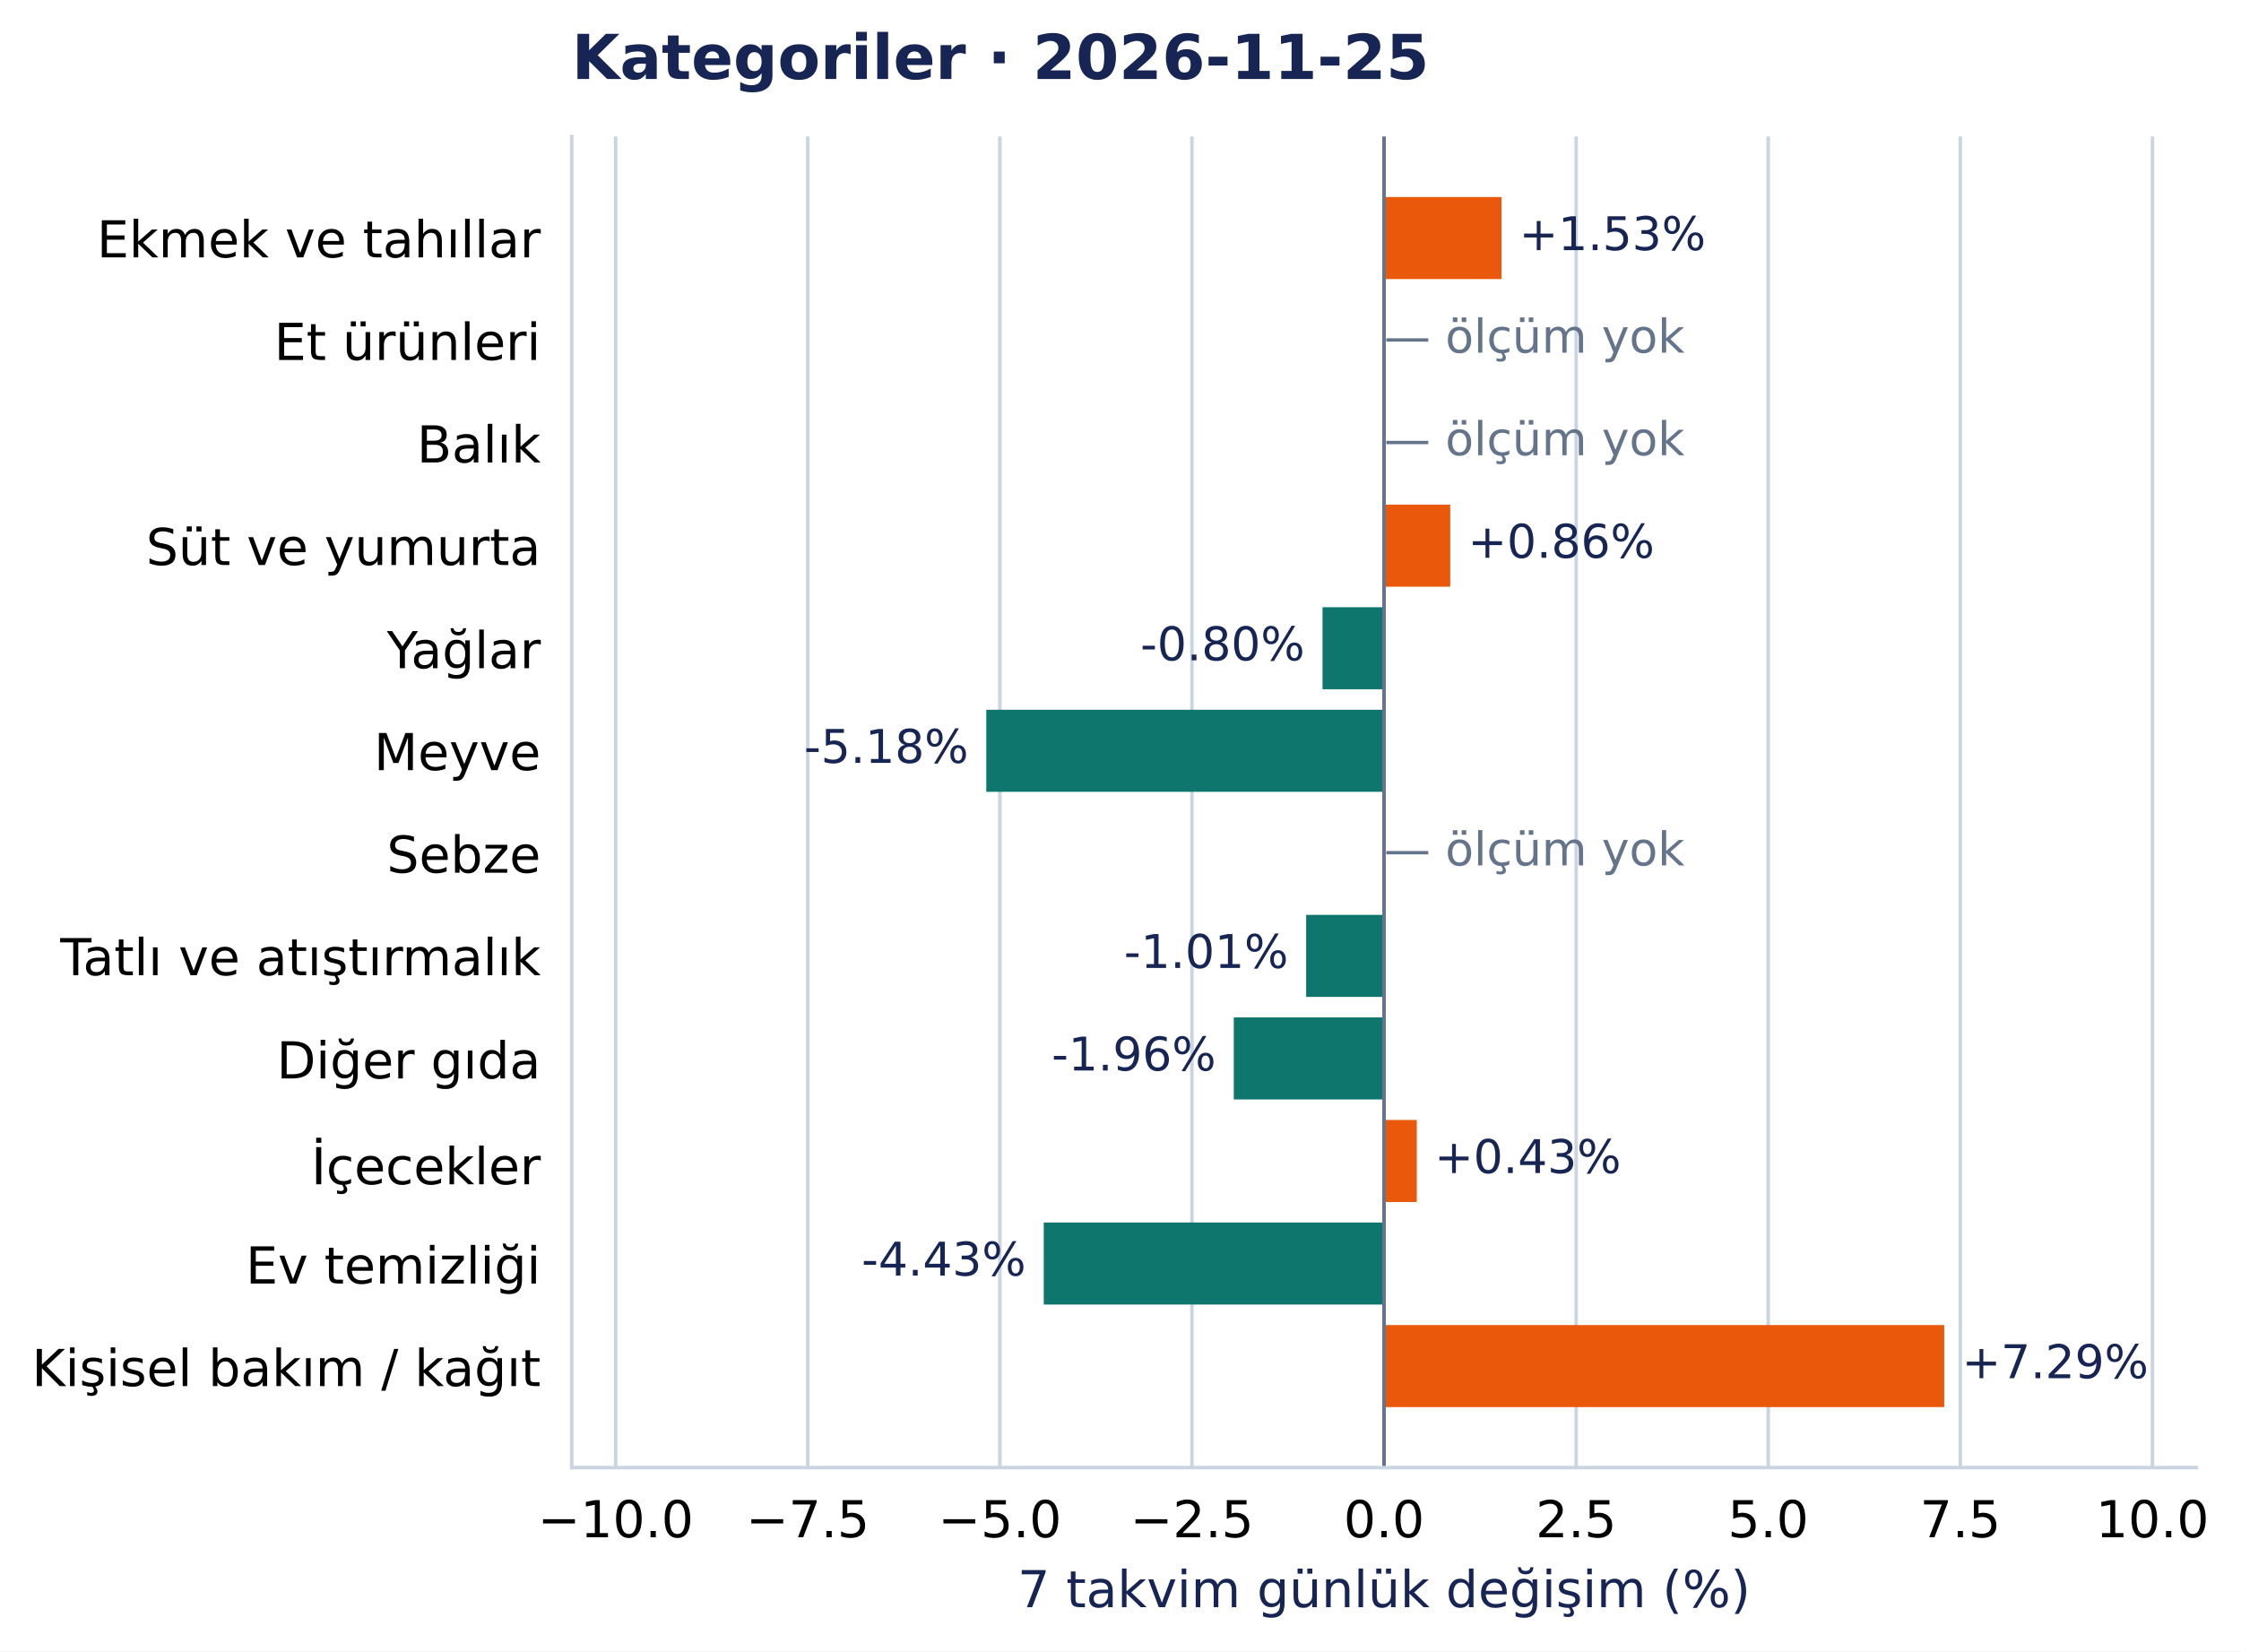
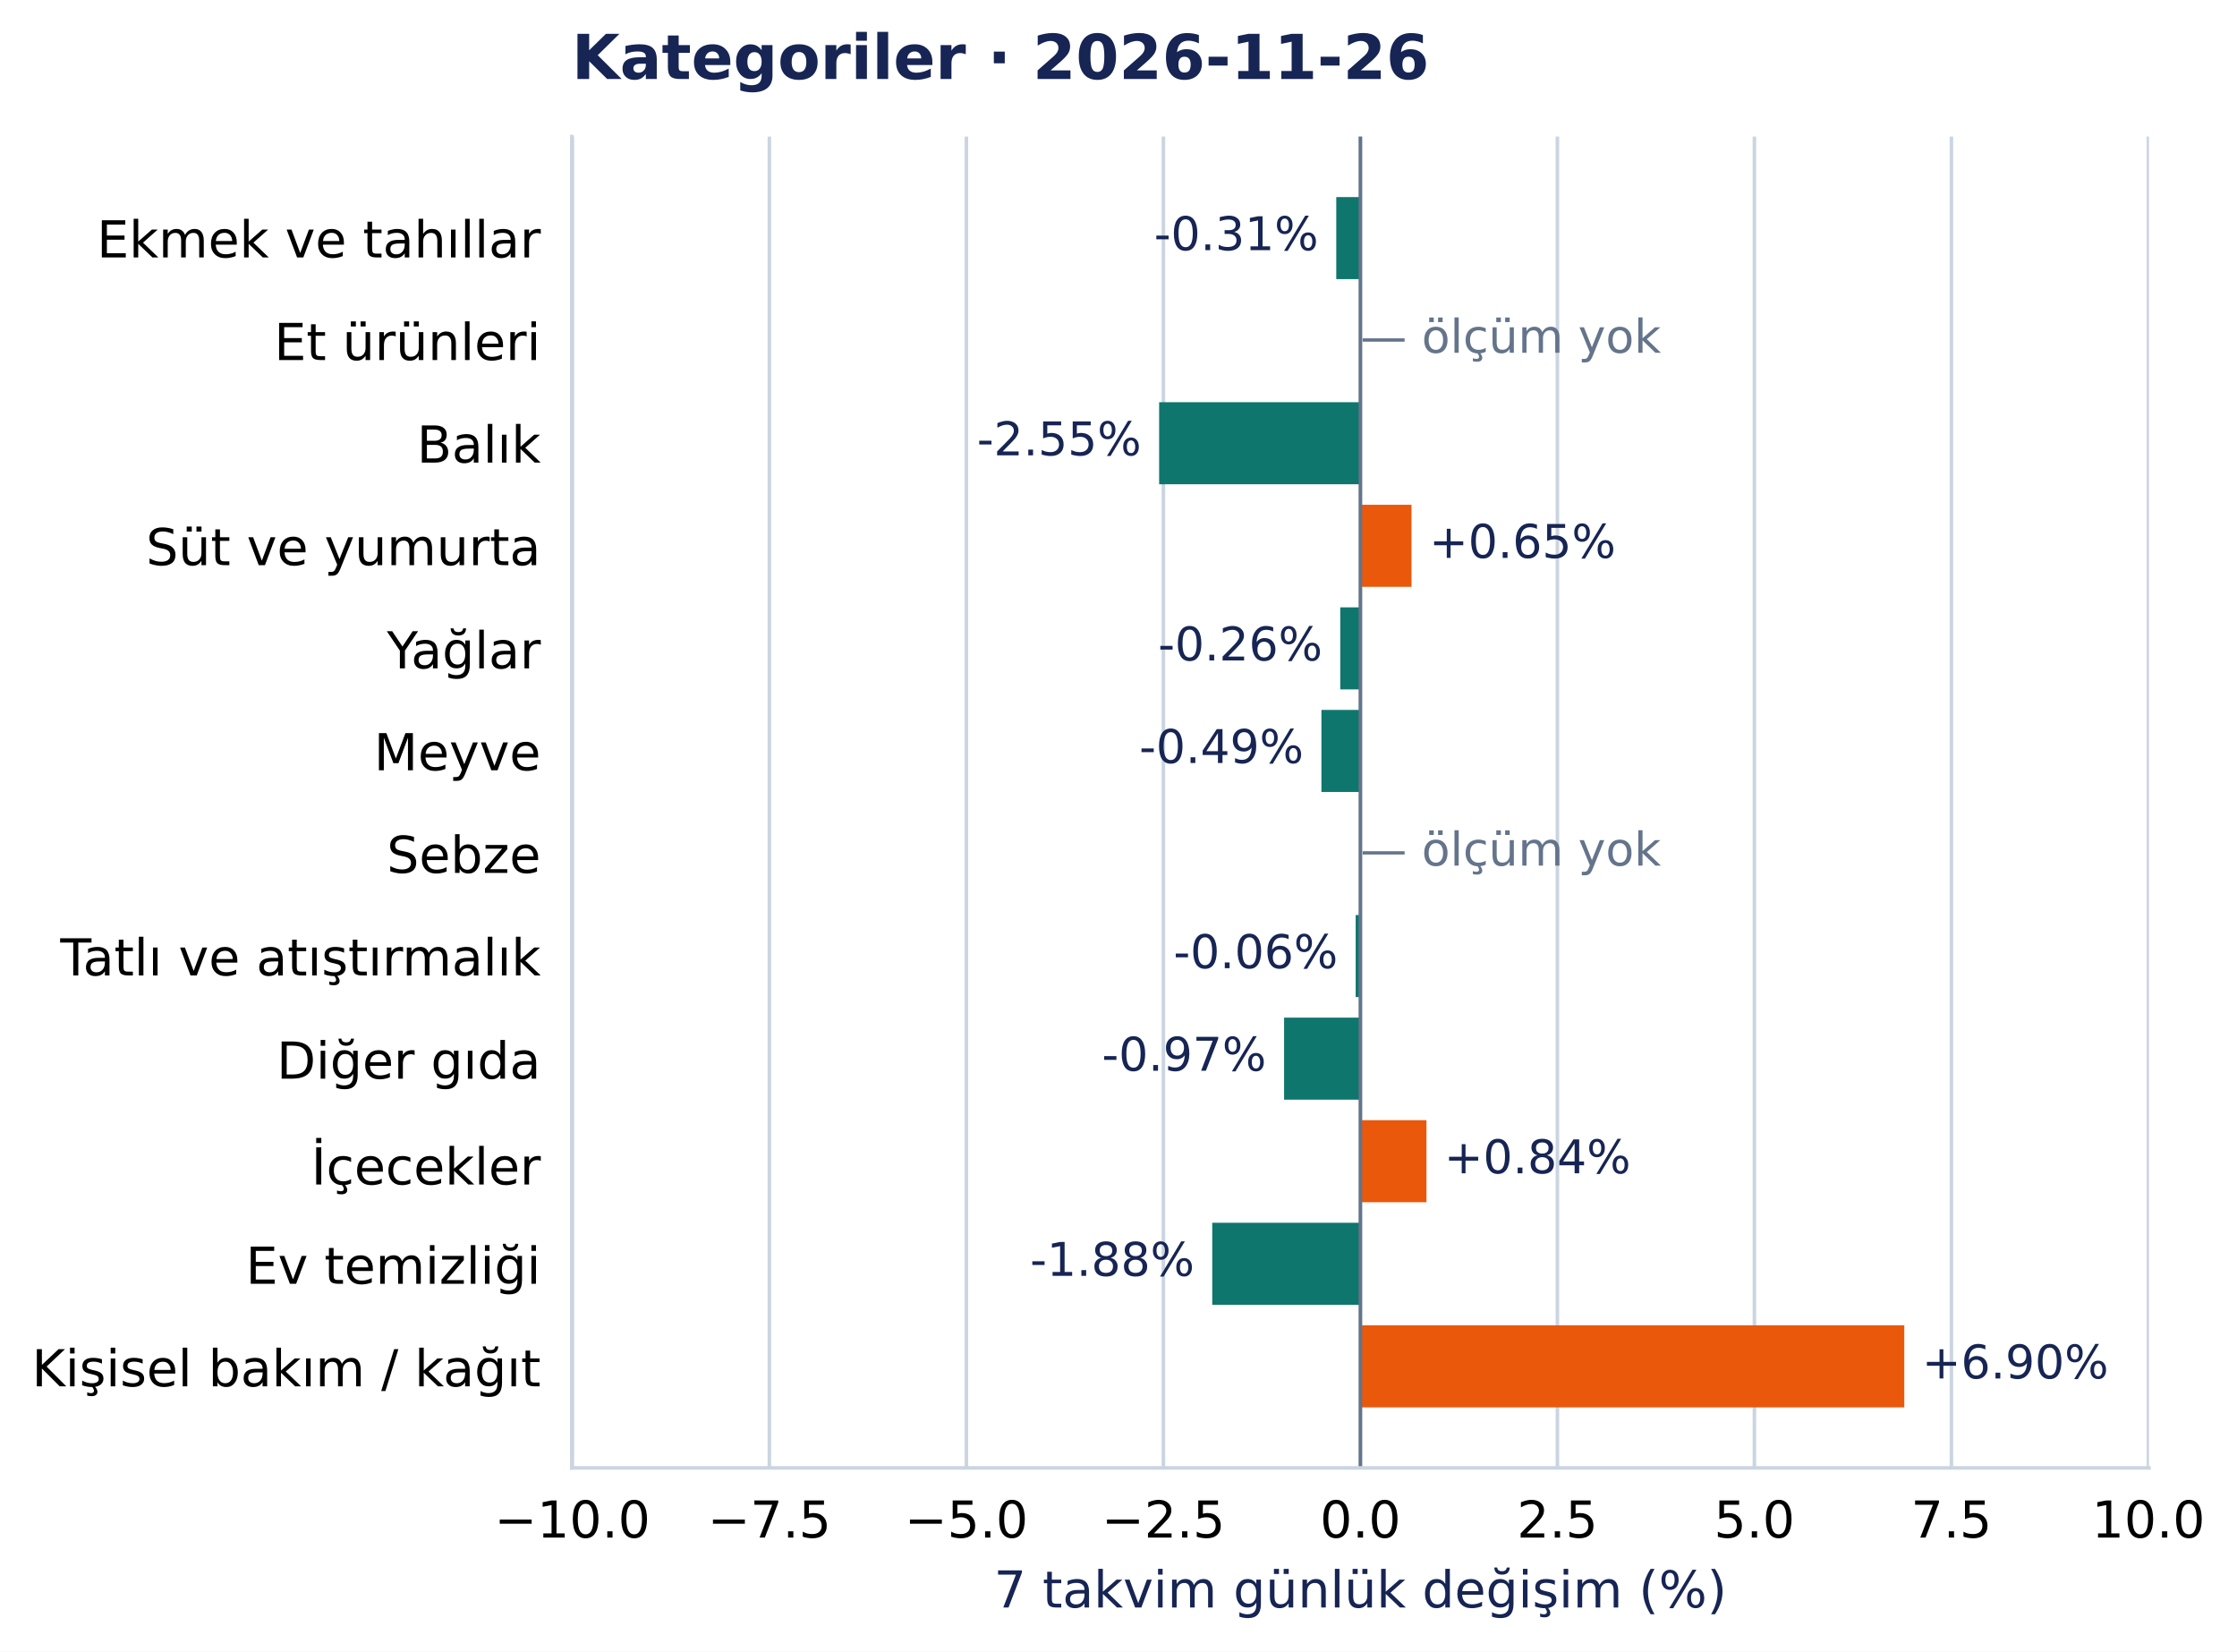
- <svg xmlns="http://www.w3.org/2000/svg" width="506.142pt" height="372.97pt" viewBox="0 0 506.142 372.97" version="1.1">
+ <svg xmlns="http://www.w3.org/2000/svg" width="505.218pt" height="372.97pt" viewBox="0 0 505.218 372.97" version="1.1">
  <defs>
    <style type="text/css">*{stroke-linejoin: round; stroke-linecap: butt}</style>
  </defs>
  <g id="figure_1">
    <g id="patch_1">
-       <path d="M 0 372.97 L 506.142 372.97 L 506.142 0 L 0 0 z " style="fill: #ffffff" />
+       <path d="M 0 372.97 L 505.218 372.97 L 505.218 0 L 0 0 z " style="fill: #ffffff" />
    </g>
    <g id="axes_1">
      <g id="patch_2">
-         <path d="M 129.135 331.478 L 496.051 331.478 L 496.051 30.838 L 129.135 30.838 z " style="fill: #ffffff" />
+         <path d="M 129.135 331.478 L 485.349 331.478 L 485.349 30.838 L 129.135 30.838 z " style="fill: #ffffff" />
      </g>
      <g id="matplotlib.axis_1">
        <g id="xtick_1">
          <g id="line2d_1">
-             <path d="M 139.047 331.478 L 139.047 30.838 " clip-path="url(#p9e0d9ae8ef)" style="fill: none; stroke: #cbd5e1; stroke-width: 0.8; stroke-linecap: square" />
+             <path d="M 129.27 331.478 L 129.27 30.838 " clip-path="url(#ped5dc1d69d)" style="fill: none; stroke: #cbd5e1; stroke-width: 0.8; stroke-linecap: square" />
          </g>
          <g id="line2d_2" />
          <g id="text_1">
-             <text style="font-size: 11.5px; font-family: 'DejaVu Sans', 'Bitstream Vera Sans', 'Computer Modern Sans Serif', 'Lucida Grande', 'Verdana', 'Geneva', 'Lucid', 'Arial', 'Helvetica', 'Avant Garde', sans-serif; text-anchor: middle" x="139.047" y="347.216" transform="rotate(-0 139.0468 347.2157)">−10.0</text>
+             <text style="font-size: 11.5px; font-family: 'DejaVu Sans', 'Bitstream Vera Sans', 'Computer Modern Sans Serif', 'Lucida Grande', 'Verdana', 'Geneva', 'Lucid', 'Arial', 'Helvetica', 'Avant Garde', sans-serif; text-anchor: middle" x="129.27" y="347.216" transform="rotate(-0 129.2696 347.2157)">−10.0</text>
          </g>
        </g>
        <g id="xtick_2">
          <g id="line2d_3">
-             <path d="M 182.433 331.478 L 182.433 30.838 " clip-path="url(#p9e0d9ae8ef)" style="fill: none; stroke: #cbd5e1; stroke-width: 0.8; stroke-linecap: square" />
+             <path d="M 173.763 331.478 L 173.763 30.838 " clip-path="url(#ped5dc1d69d)" style="fill: none; stroke: #cbd5e1; stroke-width: 0.8; stroke-linecap: square" />
          </g>
          <g id="line2d_4" />
          <g id="text_2">
-             <text style="font-size: 11.5px; font-family: 'DejaVu Sans', 'Bitstream Vera Sans', 'Computer Modern Sans Serif', 'Lucida Grande', 'Verdana', 'Geneva', 'Lucid', 'Arial', 'Helvetica', 'Avant Garde', sans-serif; text-anchor: middle" x="182.433" y="347.216" transform="rotate(-0 182.4333 347.2157)">−7.5</text>
+             <text style="font-size: 11.5px; font-family: 'DejaVu Sans', 'Bitstream Vera Sans', 'Computer Modern Sans Serif', 'Lucida Grande', 'Verdana', 'Geneva', 'Lucid', 'Arial', 'Helvetica', 'Avant Garde', sans-serif; text-anchor: middle" x="173.763" y="347.216" transform="rotate(-0 173.7628 347.2157)">−7.5</text>
          </g>
        </g>
        <g id="xtick_3">
          <g id="line2d_5">
-             <path d="M 225.82 331.478 L 225.82 30.838 " clip-path="url(#p9e0d9ae8ef)" style="fill: none; stroke: #cbd5e1; stroke-width: 0.8; stroke-linecap: square" />
+             <path d="M 218.256 331.478 L 218.256 30.838 " clip-path="url(#ped5dc1d69d)" style="fill: none; stroke: #cbd5e1; stroke-width: 0.8; stroke-linecap: square" />
          </g>
          <g id="line2d_6" />
          <g id="text_3">
-             <text style="font-size: 11.5px; font-family: 'DejaVu Sans', 'Bitstream Vera Sans', 'Computer Modern Sans Serif', 'Lucida Grande', 'Verdana', 'Geneva', 'Lucid', 'Arial', 'Helvetica', 'Avant Garde', sans-serif; text-anchor: middle" x="225.82" y="347.216" transform="rotate(-0 225.8199 347.2157)">−5.0</text>
+             <text style="font-size: 11.5px; font-family: 'DejaVu Sans', 'Bitstream Vera Sans', 'Computer Modern Sans Serif', 'Lucida Grande', 'Verdana', 'Geneva', 'Lucid', 'Arial', 'Helvetica', 'Avant Garde', sans-serif; text-anchor: middle" x="218.256" y="347.216" transform="rotate(-0 218.256 347.2157)">−5.0</text>
          </g>
        </g>
        <g id="xtick_4">
          <g id="line2d_7">
-             <path d="M 269.206 331.478 L 269.206 30.838 " clip-path="url(#p9e0d9ae8ef)" style="fill: none; stroke: #cbd5e1; stroke-width: 0.8; stroke-linecap: square" />
+             <path d="M 262.749 331.478 L 262.749 30.838 " clip-path="url(#ped5dc1d69d)" style="fill: none; stroke: #cbd5e1; stroke-width: 0.8; stroke-linecap: square" />
          </g>
          <g id="line2d_8" />
          <g id="text_4">
-             <text style="font-size: 11.5px; font-family: 'DejaVu Sans', 'Bitstream Vera Sans', 'Computer Modern Sans Serif', 'Lucida Grande', 'Verdana', 'Geneva', 'Lucid', 'Arial', 'Helvetica', 'Avant Garde', sans-serif; text-anchor: middle" x="269.206" y="347.216" transform="rotate(-0 269.2064 347.2157)">−2.5</text>
+             <text style="font-size: 11.5px; font-family: 'DejaVu Sans', 'Bitstream Vera Sans', 'Computer Modern Sans Serif', 'Lucida Grande', 'Verdana', 'Geneva', 'Lucid', 'Arial', 'Helvetica', 'Avant Garde', sans-serif; text-anchor: middle" x="262.749" y="347.216" transform="rotate(-0 262.7491 347.2157)">−2.5</text>
          </g>
        </g>
        <g id="xtick_5">
          <g id="line2d_9">
-             <path d="M 312.593 331.478 L 312.593 30.838 " clip-path="url(#p9e0d9ae8ef)" style="fill: none; stroke: #cbd5e1; stroke-width: 0.8; stroke-linecap: square" />
+             <path d="M 307.242 331.478 L 307.242 30.838 " clip-path="url(#ped5dc1d69d)" style="fill: none; stroke: #cbd5e1; stroke-width: 0.8; stroke-linecap: square" />
          </g>
          <g id="line2d_10" />
          <g id="text_5">
-             <text style="font-size: 11.5px; font-family: 'DejaVu Sans', 'Bitstream Vera Sans', 'Computer Modern Sans Serif', 'Lucida Grande', 'Verdana', 'Geneva', 'Lucid', 'Arial', 'Helvetica', 'Avant Garde', sans-serif; text-anchor: middle" x="312.593" y="347.216" transform="rotate(-0 312.5929 347.2157)">0.0</text>
+             <text style="font-size: 11.5px; font-family: 'DejaVu Sans', 'Bitstream Vera Sans', 'Computer Modern Sans Serif', 'Lucida Grande', 'Verdana', 'Geneva', 'Lucid', 'Arial', 'Helvetica', 'Avant Garde', sans-serif; text-anchor: middle" x="307.242" y="347.216" transform="rotate(-0 307.2423 347.2157)">0.0</text>
          </g>
        </g>
        <g id="xtick_6">
          <g id="line2d_11">
-             <path d="M 355.979 331.478 L 355.979 30.838 " clip-path="url(#p9e0d9ae8ef)" style="fill: none; stroke: #cbd5e1; stroke-width: 0.8; stroke-linecap: square" />
+             <path d="M 351.735 331.478 L 351.735 30.838 " clip-path="url(#ped5dc1d69d)" style="fill: none; stroke: #cbd5e1; stroke-width: 0.8; stroke-linecap: square" />
          </g>
          <g id="line2d_12" />
          <g id="text_6">
-             <text style="font-size: 11.5px; font-family: 'DejaVu Sans', 'Bitstream Vera Sans', 'Computer Modern Sans Serif', 'Lucida Grande', 'Verdana', 'Geneva', 'Lucid', 'Arial', 'Helvetica', 'Avant Garde', sans-serif; text-anchor: middle" x="355.979" y="347.216" transform="rotate(-0 355.9795 347.2157)">2.5</text>
+             <text style="font-size: 11.5px; font-family: 'DejaVu Sans', 'Bitstream Vera Sans', 'Computer Modern Sans Serif', 'Lucida Grande', 'Verdana', 'Geneva', 'Lucid', 'Arial', 'Helvetica', 'Avant Garde', sans-serif; text-anchor: middle" x="351.735" y="347.216" transform="rotate(-0 351.7355 347.2157)">2.5</text>
          </g>
        </g>
        <g id="xtick_7">
          <g id="line2d_13">
-             <path d="M 399.366 331.478 L 399.366 30.838 " clip-path="url(#p9e0d9ae8ef)" style="fill: none; stroke: #cbd5e1; stroke-width: 0.8; stroke-linecap: square" />
+             <path d="M 396.229 331.478 L 396.229 30.838 " clip-path="url(#ped5dc1d69d)" style="fill: none; stroke: #cbd5e1; stroke-width: 0.8; stroke-linecap: square" />
          </g>
          <g id="line2d_14" />
          <g id="text_7">
-             <text style="font-size: 11.5px; font-family: 'DejaVu Sans', 'Bitstream Vera Sans', 'Computer Modern Sans Serif', 'Lucida Grande', 'Verdana', 'Geneva', 'Lucid', 'Arial', 'Helvetica', 'Avant Garde', sans-serif; text-anchor: middle" x="399.366" y="347.216" transform="rotate(-0 399.366 347.2157)">5.0</text>
+             <text style="font-size: 11.5px; font-family: 'DejaVu Sans', 'Bitstream Vera Sans', 'Computer Modern Sans Serif', 'Lucida Grande', 'Verdana', 'Geneva', 'Lucid', 'Arial', 'Helvetica', 'Avant Garde', sans-serif; text-anchor: middle" x="396.229" y="347.216" transform="rotate(-0 396.2286 347.2157)">5.0</text>
          </g>
        </g>
        <g id="xtick_8">
          <g id="line2d_15">
-             <path d="M 442.753 331.478 L 442.753 30.838 " clip-path="url(#p9e0d9ae8ef)" style="fill: none; stroke: #cbd5e1; stroke-width: 0.8; stroke-linecap: square" />
+             <path d="M 440.722 331.478 L 440.722 30.838 " clip-path="url(#ped5dc1d69d)" style="fill: none; stroke: #cbd5e1; stroke-width: 0.8; stroke-linecap: square" />
          </g>
          <g id="line2d_16" />
          <g id="text_8">
-             <text style="font-size: 11.5px; font-family: 'DejaVu Sans', 'Bitstream Vera Sans', 'Computer Modern Sans Serif', 'Lucida Grande', 'Verdana', 'Geneva', 'Lucid', 'Arial', 'Helvetica', 'Avant Garde', sans-serif; text-anchor: middle" x="442.753" y="347.216" transform="rotate(-0 442.7525 347.2157)">7.5</text>
+             <text style="font-size: 11.5px; font-family: 'DejaVu Sans', 'Bitstream Vera Sans', 'Computer Modern Sans Serif', 'Lucida Grande', 'Verdana', 'Geneva', 'Lucid', 'Arial', 'Helvetica', 'Avant Garde', sans-serif; text-anchor: middle" x="440.722" y="347.216" transform="rotate(-0 440.7218 347.2157)">7.5</text>
          </g>
        </g>
        <g id="xtick_9">
          <g id="line2d_17">
-             <path d="M 486.139 331.478 L 486.139 30.838 " clip-path="url(#p9e0d9ae8ef)" style="fill: none; stroke: #cbd5e1; stroke-width: 0.8; stroke-linecap: square" />
+             <path d="M 485.215 331.478 L 485.215 30.838 " clip-path="url(#ped5dc1d69d)" style="fill: none; stroke: #cbd5e1; stroke-width: 0.8; stroke-linecap: square" />
          </g>
          <g id="line2d_18" />
          <g id="text_9">
-             <text style="font-size: 11.5px; font-family: 'DejaVu Sans', 'Bitstream Vera Sans', 'Computer Modern Sans Serif', 'Lucida Grande', 'Verdana', 'Geneva', 'Lucid', 'Arial', 'Helvetica', 'Avant Garde', sans-serif; text-anchor: middle" x="486.139" y="347.216" transform="rotate(-0 486.1391 347.2157)">10.0</text>
+             <text style="font-size: 11.5px; font-family: 'DejaVu Sans', 'Bitstream Vera Sans', 'Computer Modern Sans Serif', 'Lucida Grande', 'Verdana', 'Geneva', 'Lucid', 'Arial', 'Helvetica', 'Avant Garde', sans-serif; text-anchor: middle" x="485.215" y="347.216" transform="rotate(-0 485.215 347.2157)">10.0</text>
          </g>
        </g>
        <g id="text_10">
-           <text style="font-size: 11.5px; font-family: 'DejaVu Sans', 'Bitstream Vera Sans', 'Computer Modern Sans Serif', 'Lucida Grande', 'Verdana', 'Geneva', 'Lucid', 'Arial', 'Helvetica', 'Avant Garde', sans-serif; text-anchor: middle; fill: #172554" x="312.593" y="363.008" transform="rotate(-0 312.5929 363.0077)">7 takvim günlük değişim (%)</text>
+           <text style="font-size: 11.5px; font-family: 'DejaVu Sans', 'Bitstream Vera Sans', 'Computer Modern Sans Serif', 'Lucida Grande', 'Verdana', 'Geneva', 'Lucid', 'Arial', 'Helvetica', 'Avant Garde', sans-serif; text-anchor: middle; fill: #172554" x="307.242" y="363.008" transform="rotate(-0 307.2423 363.0077)">7 takvim günlük değişim (%)</text>
        </g>
      </g>
      <g id="matplotlib.axis_2">
        <g id="ytick_1">
          <g id="line2d_19" />
          <g id="text_11">
            <text style="font-size: 11.5px; font-family: 'DejaVu Sans', 'Bitstream Vera Sans', 'Computer Modern Sans Serif', 'Lucida Grande', 'Verdana', 'Geneva', 'Lucid', 'Arial', 'Helvetica', 'Avant Garde', sans-serif; text-anchor: end" x="122.135" y="58.137" transform="rotate(-0 122.1353 58.13713)">Ekmek ve tahıllar</text>
          </g>
        </g>
        <g id="ytick_2">
          <g id="line2d_20" />
          <g id="text_12">
            <text style="font-size: 11.5px; font-family: 'DejaVu Sans', 'Bitstream Vera Sans', 'Computer Modern Sans Serif', 'Lucida Grande', 'Verdana', 'Geneva', 'Lucid', 'Arial', 'Helvetica', 'Avant Garde', sans-serif; text-anchor: end" x="122.135" y="81.299" transform="rotate(-0 122.1353 81.29896)">Et ürünleri</text>
          </g>
        </g>
        <g id="ytick_3">
          <g id="line2d_21" />
          <g id="text_13">
            <text style="font-size: 11.5px; font-family: 'DejaVu Sans', 'Bitstream Vera Sans', 'Computer Modern Sans Serif', 'Lucida Grande', 'Verdana', 'Geneva', 'Lucid', 'Arial', 'Helvetica', 'Avant Garde', sans-serif; text-anchor: end" x="122.135" y="104.461" transform="rotate(-0 122.1353 104.4608)">Balık</text>
          </g>
        </g>
        <g id="ytick_4">
          <g id="line2d_22" />
          <g id="text_14">
            <text style="font-size: 11.5px; font-family: 'DejaVu Sans', 'Bitstream Vera Sans', 'Computer Modern Sans Serif', 'Lucida Grande', 'Verdana', 'Geneva', 'Lucid', 'Arial', 'Helvetica', 'Avant Garde', sans-serif; text-anchor: end" x="122.135" y="127.622" transform="rotate(-0 122.1353 127.6222)">Süt ve yumurta</text>
          </g>
        </g>
        <g id="ytick_5">
          <g id="line2d_23" />
          <g id="text_15">
            <text style="font-size: 11.5px; font-family: 'DejaVu Sans', 'Bitstream Vera Sans', 'Computer Modern Sans Serif', 'Lucida Grande', 'Verdana', 'Geneva', 'Lucid', 'Arial', 'Helvetica', 'Avant Garde', sans-serif; text-anchor: end" x="122.135" y="150.93" transform="rotate(-0 122.1353 150.93)">Yağlar</text>
          </g>
        </g>
        <g id="ytick_6">
          <g id="line2d_24" />
          <g id="text_16">
            <text style="font-size: 11.5px; font-family: 'DejaVu Sans', 'Bitstream Vera Sans', 'Computer Modern Sans Serif', 'Lucida Grande', 'Verdana', 'Geneva', 'Lucid', 'Arial', 'Helvetica', 'Avant Garde', sans-serif; text-anchor: end" x="122.135" y="173.946" transform="rotate(-0 122.1353 173.9458)">Meyve</text>
          </g>
        </g>
        <g id="ytick_7">
          <g id="line2d_25" />
          <g id="text_17">
            <text style="font-size: 11.5px; font-family: 'DejaVu Sans', 'Bitstream Vera Sans', 'Computer Modern Sans Serif', 'Lucida Grande', 'Verdana', 'Geneva', 'Lucid', 'Arial', 'Helvetica', 'Avant Garde', sans-serif; text-anchor: end" x="122.135" y="197.108" transform="rotate(-0 122.1353 197.1081)">Sebze</text>
          </g>
        </g>
        <g id="ytick_8">
          <g id="line2d_26" />
          <g id="text_18">
            <text style="font-size: 11.5px; font-family: 'DejaVu Sans', 'Bitstream Vera Sans', 'Computer Modern Sans Serif', 'Lucida Grande', 'Verdana', 'Geneva', 'Lucid', 'Arial', 'Helvetica', 'Avant Garde', sans-serif; text-anchor: end" x="122.135" y="220.27" transform="rotate(-0 122.1353 220.27)">Tatlı ve atıştırmalık</text>
          </g>
        </g>
        <g id="ytick_9">
          <g id="line2d_27" />
          <g id="text_19">
            <text style="font-size: 11.5px; font-family: 'DejaVu Sans', 'Bitstream Vera Sans', 'Computer Modern Sans Serif', 'Lucida Grande', 'Verdana', 'Geneva', 'Lucid', 'Arial', 'Helvetica', 'Avant Garde', sans-serif; text-anchor: end" x="122.135" y="243.577" transform="rotate(-0 122.1353 243.5773)">Diğer gıda</text>
          </g>
        </g>
        <g id="ytick_10">
          <g id="line2d_28" />
          <g id="text_20">
            <text style="font-size: 11.5px; font-family: 'DejaVu Sans', 'Bitstream Vera Sans', 'Computer Modern Sans Serif', 'Lucida Grande', 'Verdana', 'Geneva', 'Lucid', 'Arial', 'Helvetica', 'Avant Garde', sans-serif; text-anchor: end" x="122.135" y="267.48" transform="rotate(-0 122.1353 267.4804)">İçecekler</text>
          </g>
        </g>
        <g id="ytick_11">
          <g id="line2d_29" />
          <g id="text_21">
            <text style="font-size: 11.5px; font-family: 'DejaVu Sans', 'Bitstream Vera Sans', 'Computer Modern Sans Serif', 'Lucida Grande', 'Verdana', 'Geneva', 'Lucid', 'Arial', 'Helvetica', 'Avant Garde', sans-serif; text-anchor: end" x="122.135" y="289.901" transform="rotate(-0 122.1353 289.901)">Ev temizliği</text>
          </g>
        </g>
        <g id="ytick_12">
          <g id="line2d_30" />
          <g id="text_22">
            <text style="font-size: 11.5px; font-family: 'DejaVu Sans', 'Bitstream Vera Sans', 'Computer Modern Sans Serif', 'Lucida Grande', 'Verdana', 'Geneva', 'Lucid', 'Arial', 'Helvetica', 'Avant Garde', sans-serif; text-anchor: end" x="122.135" y="313.063" transform="rotate(-0 122.1353 313.0628)">Kişisel bakım / kağıt</text>
          </g>
        </g>
      </g>
      <g id="patch_3">
-         <path d="M 312.593 44.503 L 339.119 44.503 L 339.119 63.033 L 312.593 63.033 z " clip-path="url(#p9e0d9ae8ef)" style="fill: #ea580c" />
+         <path d="M 307.242 44.503 L 301.789 44.503 L 301.789 63.033 L 307.242 63.033 z " clip-path="url(#ped5dc1d69d)" style="fill: #0f766e" />
      </g>
      <g id="patch_4">
-         <path d="M 312.593 113.989 L 327.542 113.989 L 327.542 132.518 L 312.593 132.518 z " clip-path="url(#p9e0d9ae8ef)" style="fill: #ea580c" />
+         <path d="M 307.242 90.827 L 261.786 90.827 L 261.786 109.356 L 307.242 109.356 z " clip-path="url(#ped5dc1d69d)" style="fill: #0f766e" />
      </g>
      <g id="patch_5">
-         <path d="M 312.593 137.151 L 298.703 137.151 L 298.703 155.68 L 312.593 155.68 z " clip-path="url(#p9e0d9ae8ef)" style="fill: #0f766e" />
+         <path d="M 307.242 113.989 L 318.781 113.989 L 318.781 132.518 L 307.242 132.518 z " clip-path="url(#ped5dc1d69d)" style="fill: #ea580c" />
      </g>
      <g id="patch_6">
-         <path d="M 312.593 160.312 L 222.757 160.312 L 222.757 178.842 L 312.593 178.842 z " clip-path="url(#p9e0d9ae8ef)" style="fill: #0f766e" />
+         <path d="M 307.242 137.151 L 302.689 137.151 L 302.689 155.68 L 307.242 155.68 z " clip-path="url(#ped5dc1d69d)" style="fill: #0f766e" />
      </g>
      <g id="patch_7">
-         <path d="M 312.593 206.636 L 294.999 206.636 L 294.999 225.166 L 312.593 225.166 z " clip-path="url(#p9e0d9ae8ef)" style="fill: #0f766e" />
+         <path d="M 307.242 160.312 L 298.437 160.312 L 298.437 178.842 L 307.242 178.842 z " clip-path="url(#ped5dc1d69d)" style="fill: #0f766e" />
      </g>
      <g id="patch_8">
-         <path d="M 312.593 229.798 L 278.654 229.798 L 278.654 248.327 L 312.593 248.327 z " clip-path="url(#p9e0d9ae8ef)" style="fill: #0f766e" />
+         <path d="M 307.242 206.636 L 306.171 206.636 L 306.171 225.166 L 307.242 225.166 z " clip-path="url(#ped5dc1d69d)" style="fill: #0f766e" />
      </g>
      <g id="patch_9">
-         <path d="M 312.593 252.96 L 319.988 252.96 L 319.988 271.489 L 312.593 271.489 z " clip-path="url(#p9e0d9ae8ef)" style="fill: #ea580c" />
+         <path d="M 307.242 229.798 L 290.005 229.798 L 290.005 248.327 L 307.242 248.327 z " clip-path="url(#ped5dc1d69d)" style="fill: #0f766e" />
      </g>
      <g id="patch_10">
-         <path d="M 312.593 276.122 L 235.737 276.122 L 235.737 294.651 L 312.593 294.651 z " clip-path="url(#p9e0d9ae8ef)" style="fill: #0f766e" />
+         <path d="M 307.242 252.96 L 322.158 252.96 L 322.158 271.489 L 307.242 271.489 z " clip-path="url(#ped5dc1d69d)" style="fill: #ea580c" />
      </g>
      <g id="patch_11">
-         <path d="M 312.593 299.283 L 439.115 299.283 L 439.115 317.813 L 312.593 317.813 z " clip-path="url(#p9e0d9ae8ef)" style="fill: #ea580c" />
+         <path d="M 307.242 276.122 L 273.779 276.122 L 273.779 294.651 L 307.242 294.651 z " clip-path="url(#ped5dc1d69d)" style="fill: #0f766e" />
+       </g>
+       <g id="patch_12">
+         <path d="M 307.242 299.283 L 430.075 299.283 L 430.075 317.813 L 307.242 317.813 z " clip-path="url(#ped5dc1d69d)" style="fill: #ea580c" />
      </g>
      <g id="line2d_31">
-         <path d="M 312.593 331.478 L 312.593 30.838 " clip-path="url(#p9e0d9ae8ef)" style="fill: none; stroke: #64748b; stroke-width: 0.8; stroke-linecap: square" />
-       </g>
-       <g id="patch_12">
+         <path d="M 307.242 331.478 L 307.242 30.838 " clip-path="url(#ped5dc1d69d)" style="fill: none; stroke: #64748b; stroke-width: 0.8; stroke-linecap: square" />
+       </g>
+       <g id="patch_13">
        <path d="M 129.135 331.478 L 129.135 30.838 " style="fill: none; stroke: #cbd5e1; stroke-width: 0.8; stroke-linejoin: miter; stroke-linecap: square" />
      </g>
-       <g id="patch_13">
-         <path d="M 129.135 331.478 L 496.051 331.478 " style="fill: none; stroke: #cbd5e1; stroke-width: 0.8; stroke-linejoin: miter; stroke-linecap: square" />
+       <g id="patch_14">
+         <path d="M 129.135 331.478 L 485.349 331.478 " style="fill: none; stroke: #cbd5e1; stroke-width: 0.8; stroke-linejoin: miter; stroke-linecap: square" />
      </g>
      <g id="text_23">
-         <text style="font-size: 10.5px; font-family: 'DejaVu Sans', 'Bitstream Vera Sans', 'Computer Modern Sans Serif', 'Lucida Grande', 'Verdana', 'Geneva', 'Lucid', 'Arial', 'Helvetica', 'Avant Garde', sans-serif; text-anchor: start; fill: #172554" x="343.119" y="56.496" transform="rotate(-0 343.1192 56.49557)">+1.53%</text>
+         <text style="font-size: 10.5px; font-family: 'DejaVu Sans', 'Bitstream Vera Sans', 'Computer Modern Sans Serif', 'Lucida Grande', 'Verdana', 'Geneva', 'Lucid', 'Arial', 'Helvetica', 'Avant Garde', sans-serif; text-anchor: end; fill: #172554" x="297.789" y="56.496" transform="rotate(-0 297.7889 56.49557)">-0.31%</text>
      </g>
      <g id="text_24">
-         <text style="font-size: 10.5px; font-family: 'DejaVu Sans', 'Bitstream Vera Sans', 'Computer Modern Sans Serif', 'Lucida Grande', 'Verdana', 'Geneva', 'Lucid', 'Arial', 'Helvetica', 'Avant Garde', sans-serif; text-anchor: start; fill: #64748b" x="312.593" y="79.658" transform="rotate(-0 312.5929 79.65781)">  — ölçüm yok</text>
+         <text style="font-size: 10.5px; font-family: 'DejaVu Sans', 'Bitstream Vera Sans', 'Computer Modern Sans Serif', 'Lucida Grande', 'Verdana', 'Geneva', 'Lucid', 'Arial', 'Helvetica', 'Avant Garde', sans-serif; text-anchor: start; fill: #64748b" x="307.242" y="79.658" transform="rotate(-0 307.2423 79.65781)">  — ölçüm yok</text>
      </g>
      <g id="text_25">
-         <text style="font-size: 10.5px; font-family: 'DejaVu Sans', 'Bitstream Vera Sans', 'Computer Modern Sans Serif', 'Lucida Grande', 'Verdana', 'Geneva', 'Lucid', 'Arial', 'Helvetica', 'Avant Garde', sans-serif; text-anchor: start; fill: #64748b" x="312.593" y="102.82" transform="rotate(-0 312.5929 102.8196)">  — ölçüm yok</text>
+         <text style="font-size: 10.5px; font-family: 'DejaVu Sans', 'Bitstream Vera Sans', 'Computer Modern Sans Serif', 'Lucida Grande', 'Verdana', 'Geneva', 'Lucid', 'Arial', 'Helvetica', 'Avant Garde', sans-serif; text-anchor: end; fill: #172554" x="257.786" y="102.819" transform="rotate(-0 257.7865 102.8192)">-2.55%</text>
      </g>
      <g id="text_26">
-         <text style="font-size: 10.5px; font-family: 'DejaVu Sans', 'Bitstream Vera Sans', 'Computer Modern Sans Serif', 'Lucida Grande', 'Verdana', 'Geneva', 'Lucid', 'Arial', 'Helvetica', 'Avant Garde', sans-serif; text-anchor: start; fill: #172554" x="331.542" y="125.981" transform="rotate(-0 331.5415 125.9811)">+0.86%</text>
+         <text style="font-size: 10.5px; font-family: 'DejaVu Sans', 'Bitstream Vera Sans', 'Computer Modern Sans Serif', 'Lucida Grande', 'Verdana', 'Geneva', 'Lucid', 'Arial', 'Helvetica', 'Avant Garde', sans-serif; text-anchor: start; fill: #172554" x="322.781" y="125.981" transform="rotate(-0 322.7812 125.9811)">+0.65%</text>
      </g>
      <g id="text_27">
-         <text style="font-size: 10.5px; font-family: 'DejaVu Sans', 'Bitstream Vera Sans', 'Computer Modern Sans Serif', 'Lucida Grande', 'Verdana', 'Geneva', 'Lucid', 'Arial', 'Helvetica', 'Avant Garde', sans-serif; text-anchor: end; fill: #172554" x="294.703" y="149.143" transform="rotate(-0 294.7029 149.1429)">-0.80%</text>
+         <text style="font-size: 10.5px; font-family: 'DejaVu Sans', 'Bitstream Vera Sans', 'Computer Modern Sans Serif', 'Lucida Grande', 'Verdana', 'Geneva', 'Lucid', 'Arial', 'Helvetica', 'Avant Garde', sans-serif; text-anchor: end; fill: #172554" x="298.689" y="149.143" transform="rotate(-0 298.6888 149.1429)">-0.26%</text>
      </g>
      <g id="text_28">
-         <text style="font-size: 10.5px; font-family: 'DejaVu Sans', 'Bitstream Vera Sans', 'Computer Modern Sans Serif', 'Lucida Grande', 'Verdana', 'Geneva', 'Lucid', 'Arial', 'Helvetica', 'Avant Garde', sans-serif; text-anchor: end; fill: #172554" x="218.757" y="172.305" transform="rotate(-0 218.757 172.3047)">-5.18%</text>
+         <text style="font-size: 10.5px; font-family: 'DejaVu Sans', 'Bitstream Vera Sans', 'Computer Modern Sans Serif', 'Lucida Grande', 'Verdana', 'Geneva', 'Lucid', 'Arial', 'Helvetica', 'Avant Garde', sans-serif; text-anchor: end; fill: #172554" x="294.437" y="172.305" transform="rotate(-0 294.4372 172.3047)">-0.49%</text>
      </g>
      <g id="text_29">
-         <text style="font-size: 10.5px; font-family: 'DejaVu Sans', 'Bitstream Vera Sans', 'Computer Modern Sans Serif', 'Lucida Grande', 'Verdana', 'Geneva', 'Lucid', 'Arial', 'Helvetica', 'Avant Garde', sans-serif; text-anchor: start; fill: #64748b" x="312.593" y="195.467" transform="rotate(-0 312.5929 195.467)">  — ölçüm yok</text>
+         <text style="font-size: 10.5px; font-family: 'DejaVu Sans', 'Bitstream Vera Sans', 'Computer Modern Sans Serif', 'Lucida Grande', 'Verdana', 'Geneva', 'Lucid', 'Arial', 'Helvetica', 'Avant Garde', sans-serif; text-anchor: start; fill: #64748b" x="307.242" y="195.467" transform="rotate(-0 307.2423 195.467)">  — ölçüm yok</text>
      </g>
      <g id="text_30">
-         <text style="font-size: 10.5px; font-family: 'DejaVu Sans', 'Bitstream Vera Sans', 'Computer Modern Sans Serif', 'Lucida Grande', 'Verdana', 'Geneva', 'Lucid', 'Arial', 'Helvetica', 'Avant Garde', sans-serif; text-anchor: end; fill: #172554" x="290.999" y="218.628" transform="rotate(-0 290.9991 218.6284)">-1.01%</text>
+         <text style="font-size: 10.5px; font-family: 'DejaVu Sans', 'Bitstream Vera Sans', 'Computer Modern Sans Serif', 'Lucida Grande', 'Verdana', 'Geneva', 'Lucid', 'Arial', 'Helvetica', 'Avant Garde', sans-serif; text-anchor: end; fill: #172554" x="302.171" y="218.628" transform="rotate(-0 302.1713 218.6284)">-0.06%</text>
      </g>
      <g id="text_31">
-         <text style="font-size: 10.5px; font-family: 'DejaVu Sans', 'Bitstream Vera Sans', 'Computer Modern Sans Serif', 'Lucida Grande', 'Verdana', 'Geneva', 'Lucid', 'Arial', 'Helvetica', 'Avant Garde', sans-serif; text-anchor: end; fill: #172554" x="274.654" y="241.79" transform="rotate(-0 274.6542 241.7902)">-1.96%</text>
+         <text style="font-size: 10.5px; font-family: 'DejaVu Sans', 'Bitstream Vera Sans', 'Computer Modern Sans Serif', 'Lucida Grande', 'Verdana', 'Geneva', 'Lucid', 'Arial', 'Helvetica', 'Avant Garde', sans-serif; text-anchor: end; fill: #172554" x="286.005" y="241.79" transform="rotate(-0 286.0052 241.7902)">-0.97%</text>
      </g>
      <g id="text_32">
-         <text style="font-size: 10.5px; font-family: 'DejaVu Sans', 'Bitstream Vera Sans', 'Computer Modern Sans Serif', 'Lucida Grande', 'Verdana', 'Geneva', 'Lucid', 'Arial', 'Helvetica', 'Avant Garde', sans-serif; text-anchor: start; fill: #172554" x="323.988" y="264.952" transform="rotate(-0 323.9885 264.9521)">+0.43%</text>
+         <text style="font-size: 10.5px; font-family: 'DejaVu Sans', 'Bitstream Vera Sans', 'Computer Modern Sans Serif', 'Lucida Grande', 'Verdana', 'Geneva', 'Lucid', 'Arial', 'Helvetica', 'Avant Garde', sans-serif; text-anchor: start; fill: #172554" x="326.158" y="264.952" transform="rotate(-0 326.1576 264.9521)">+0.84%</text>
      </g>
      <g id="text_33">
-         <text style="font-size: 10.5px; font-family: 'DejaVu Sans', 'Bitstream Vera Sans', 'Computer Modern Sans Serif', 'Lucida Grande', 'Verdana', 'Geneva', 'Lucid', 'Arial', 'Helvetica', 'Avant Garde', sans-serif; text-anchor: end; fill: #172554" x="231.737" y="288.114" transform="rotate(-0 231.7375 288.1139)">-4.43%</text>
+         <text style="font-size: 10.5px; font-family: 'DejaVu Sans', 'Bitstream Vera Sans', 'Computer Modern Sans Serif', 'Lucida Grande', 'Verdana', 'Geneva', 'Lucid', 'Arial', 'Helvetica', 'Avant Garde', sans-serif; text-anchor: end; fill: #172554" x="269.779" y="288.114" transform="rotate(-0 269.7794 288.1139)">-1.88%</text>
      </g>
      <g id="text_34">
-         <text style="font-size: 10.5px; font-family: 'DejaVu Sans', 'Bitstream Vera Sans', 'Computer Modern Sans Serif', 'Lucida Grande', 'Verdana', 'Geneva', 'Lucid', 'Arial', 'Helvetica', 'Avant Garde', sans-serif; text-anchor: start; fill: #172554" x="443.115" y="311.276" transform="rotate(-0 443.1154 311.2757)">+7.29%</text>
+         <text style="font-size: 10.5px; font-family: 'DejaVu Sans', 'Bitstream Vera Sans', 'Computer Modern Sans Serif', 'Lucida Grande', 'Verdana', 'Geneva', 'Lucid', 'Arial', 'Helvetica', 'Avant Garde', sans-serif; text-anchor: start; fill: #172554" x="434.075" y="311.276" transform="rotate(-0 434.0747 311.2757)">+6.90%</text>
      </g>
      <g id="text_35">
-         <text style="font-weight: 700; font-size: 14px; font-family: 'DejaVu Sans', 'Bitstream Vera Sans', 'Computer Modern Sans Serif', 'Lucida Grande', 'Verdana', 'Geneva', 'Lucid', 'Arial', 'Helvetica', 'Avant Garde', sans-serif; text-anchor: start; fill: #172554" x="129.135" y="17.838" transform="rotate(-0 129.1353 17.83781)">Kategoriler · 2026-11-25</text>
+         <text style="font-weight: 700; font-size: 14px; font-family: 'DejaVu Sans', 'Bitstream Vera Sans', 'Computer Modern Sans Serif', 'Lucida Grande', 'Verdana', 'Geneva', 'Lucid', 'Arial', 'Helvetica', 'Avant Garde', sans-serif; text-anchor: start; fill: #172554" x="129.135" y="17.838" transform="rotate(-0 129.1353 17.83781)">Kategoriler · 2026-11-26</text>
      </g>
    </g>
  </g>
  <defs>
-     <clipPath id="p9e0d9ae8ef">
-       <rect x="129.135" y="30.838" width="366.915" height="300.641" />
+     <clipPath id="ped5dc1d69d">
+       <rect x="129.135" y="30.838" width="356.214" height="300.641" />
    </clipPath>
  </defs>
</svg>
